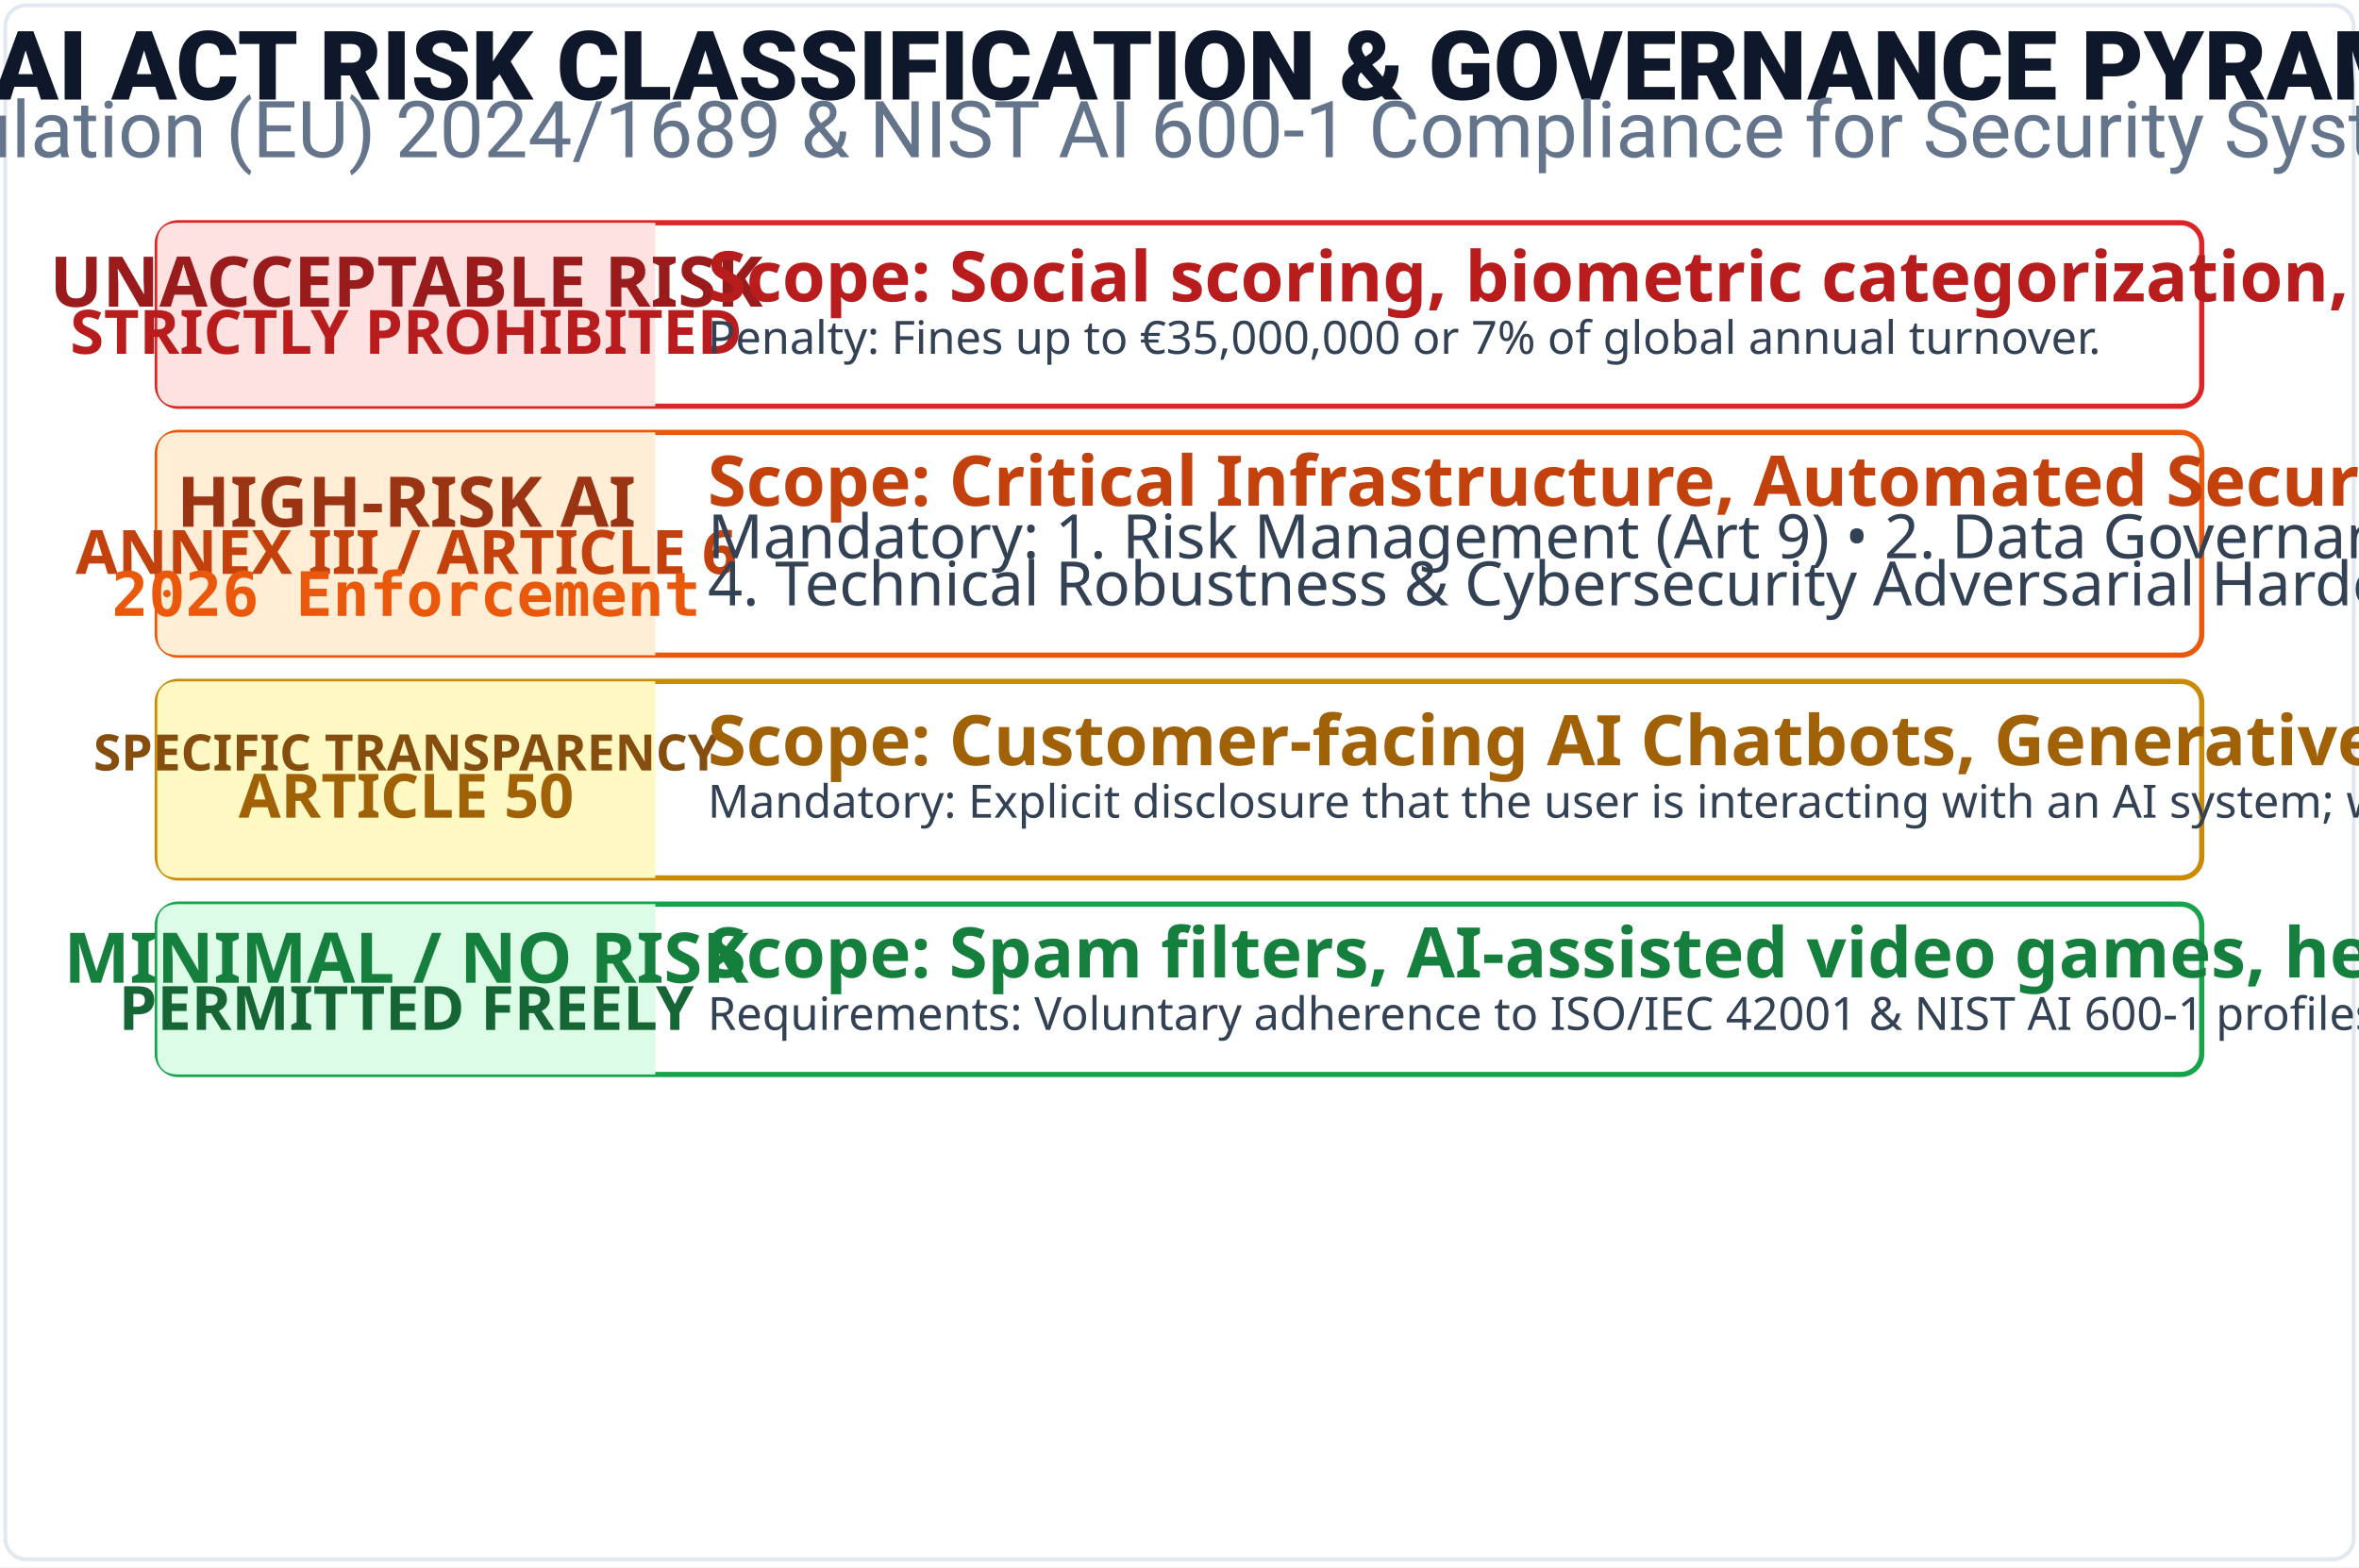
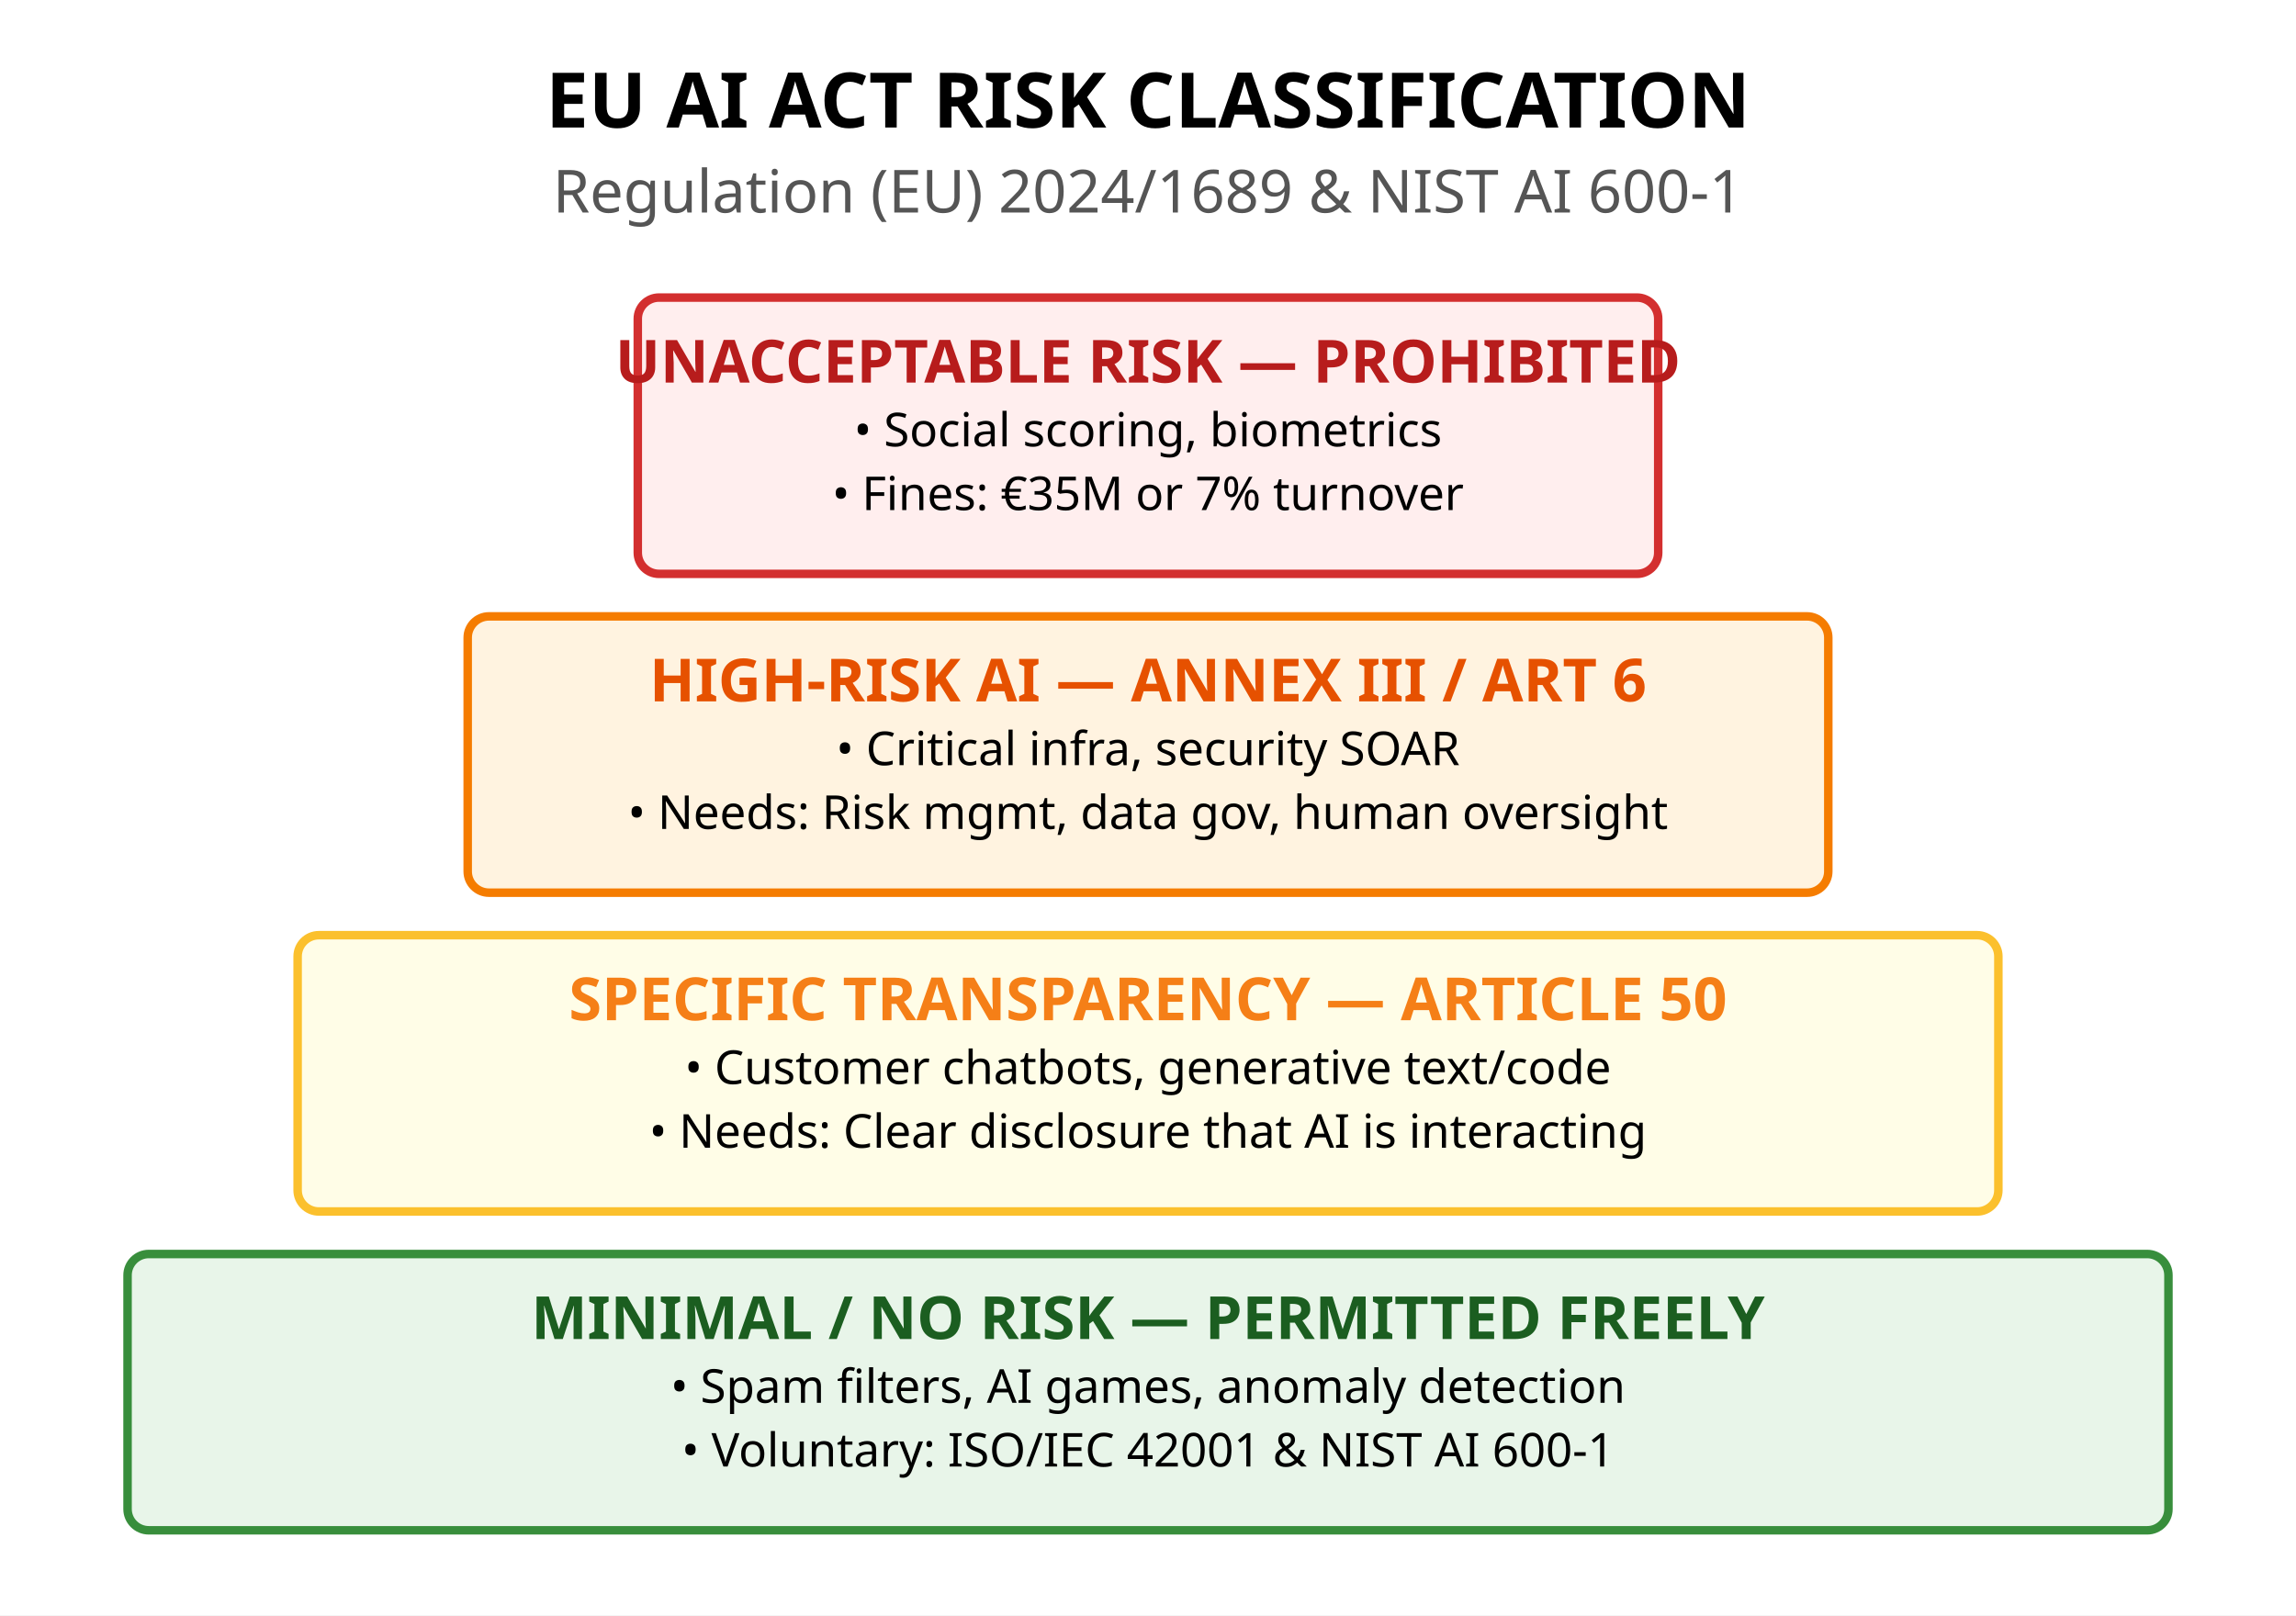
- <svg xmlns="http://www.w3.org/2000/svg" viewBox="0 0 540 358.8" width="100%" height="100%">
-   <rect width="540" height="358.8" fill="#ffffff" />
-   <rect width="537.6" height="355.8" x="1.2" y="1.2" fill="none" stroke="#e2e8f0" stroke-width="0.9" rx="4.8" />
-   <text x="270" y="22.8" fill="#0f172a" font-family="-apple-system, BlinkMacSystemFont, 'Segoe UI', Roboto, sans-serif" font-size="22" font-weight="800" text-anchor="middle">EU AI ACT RISK CLASSIFICATION &amp; GOVERNANCE PYRAMID</text>
-   <text x="270" y="36" fill="#64748b" font-family="-apple-system, BlinkMacSystemFont, 'Segoe UI', Roboto, sans-serif" font-size="18" text-anchor="middle">Regulation (EU) 2024/1689 &amp; NIST AI 600-1 Compliance for Security Systems</text>
-   <g transform="translate(36, 51)">
-     <rect width="468" height="42" fill="#ffffff" stroke="#dc2626" stroke-width="1.2" rx="4.8" />
-     <path d="M 0 4.8 Q 0 0 4.8 0 L 114 0 L 114 42 L 4.8 42 Q 0 42 0 37.2 Z" fill="#fee2e2" />
-     <text x="57" y="19.2" fill="#991b1b" font-family="sans-serif" font-size="16" font-weight="800" text-anchor="middle">UNACCEPTABLE RISK</text>
-     <text x="57" y="30" fill="#b91c1c" font-family="sans-serif" font-size="14" font-weight="700" text-anchor="middle">STRICTLY PROHIBITED</text>
-     <text x="126" y="18" fill="#b91c1c" font-family="sans-serif" font-size="16" font-weight="800">Scope: Social scoring, biometric categorization, unconstrained autonomous weapon systems.</text>
-     <text x="126" y="30" fill="#334155" font-family="sans-serif" font-size="10.5">Penalty: Fines up to €35,000,000 or 7% of global annual turnover.</text>
-   </g>
-   <g transform="translate(36, 99)">
-     <rect width="468" height="51" fill="#ffffff" stroke="#ea580c" stroke-width="1.2" rx="4.8" />
-     <path d="M 0 4.8 Q 0 0 4.8 0 L 114 0 L 114 51 L 4.8 51 Q 0 51 0 46.2 Z" fill="#ffedd5" />
-     <text x="57" y="21.6" fill="#9a3412" font-family="sans-serif" font-size="16" font-weight="800" text-anchor="middle">HIGH-RISK AI</text>
-     <text x="57" y="32.4" fill="#c2410c" font-family="sans-serif" font-size="14" font-weight="700" text-anchor="middle">ANNEX III / ARTICLE 6</text>
-     <text x="57" y="42" fill="#ea580c" font-family="monospace" font-size="14" font-weight="700" text-anchor="middle">2026 Enforcement</text>
-     <text x="126" y="16.8" fill="#c2410c" font-family="sans-serif" font-size="16" font-weight="800">Scope: Critical Infrastructure, Automated Security SOAR, Cyber Vulnerability Profiling.</text>
-     <text x="126" y="28.8" fill="#334155" font-family="sans-serif" font-size="14">Mandatory: 1. Risk Management (Art 9) • 2. Data Governance (Art 10) • 3. Human Gate (Art 14)</text>
-     <text x="126" y="39.6" fill="#334155" font-family="sans-serif" font-size="14">4. Technical Robustness &amp; Cybersecurity Adversarial Hardening (Art 15)</text>
-   </g>
-   <g transform="translate(36, 156)">
-     <rect width="468" height="45" fill="#ffffff" stroke="#ca8a04" stroke-width="1.2" rx="4.8" />
-     <path d="M 0 4.8 Q 0 0 4.8 0 L 114 0 L 114 45 L 4.8 45 Q 0 45 0 40.2 Z" fill="#fef9c3" />
-     <text x="57" y="20.4" fill="#854d0e" font-family="sans-serif" font-size="11.5" font-weight="800" text-anchor="middle">SPECIFIC TRANSPARENCY</text>
-     <text x="57" y="31.2" fill="#a16207" font-family="sans-serif" font-size="14" font-weight="700" text-anchor="middle">ARTICLE 50</text>
-     <text x="126" y="19.2" fill="#a16207" font-family="sans-serif" font-size="16" font-weight="800">Scope: Customer-facing AI Chatbots, Generative Text/Code Assistants, Synthetic Media.</text>
-     <text x="126" y="31.2" fill="#334155" font-family="sans-serif" font-size="10.5">Mandatory: Explicit disclosure that the user is interacting with an AI system; watermarking.</text>
-   </g>
-   <g transform="translate(36, 207)">
-     <rect width="468" height="39" fill="#ffffff" stroke="#16a34a" stroke-width="1.2" rx="4.8" />
-     <path d="M 0 4.8 Q 0 0 4.8 0 L 114 0 L 114 39 L 4.8 39 Q 0 39 0 34.2 Z" fill="#dcfce7" />
-     <text x="57" y="18" fill="#15803d" font-family="sans-serif" font-size="16" font-weight="800" text-anchor="middle">MINIMAL / NO RISK</text>
-     <text x="57" y="28.8" fill="#166534" font-family="sans-serif" font-size="14" font-weight="700" text-anchor="middle">PERMITTED FREELY</text>
-     <text x="126" y="16.8" fill="#15803d" font-family="sans-serif" font-size="16" font-weight="800">Scope: Spam filters, AI-assisted video games, heuristic anomaly baselines.</text>
-     <text x="126" y="28.8" fill="#334155" font-family="sans-serif" font-size="10.5">Requirements: Voluntary adherence to ISO/IEC 42001 &amp; NIST AI 600-1 profiles.</text>
-   </g>
+ <svg xmlns="http://www.w3.org/2000/svg" viewBox="0 0 540 380">
+   <rect width="100%" height="100%" fill="#ffffff" />
+   <text x="270" y="30" font-family="'Segoe UI', sans-serif" font-size="18" font-weight="bold" text-anchor="middle" fill="#000">EU AI ACT RISK CLASSIFICATION</text>
+   <text x="270" y="50" font-family="'Segoe UI', sans-serif" font-size="14" font-weight="normal" text-anchor="middle" fill="#555">Regulation (EU) 2024/1689 &amp; NIST AI 600-1</text>
+   <rect x="150" y="70" width="240" height="65" rx="5" fill="#ffeeee" stroke="#d32f2f" stroke-width="2" />
+   <text x="270" y="90" font-family="'Segoe UI', sans-serif" font-size="14" font-weight="bold" text-anchor="middle" fill="#b71c1c">UNACCEPTABLE RISK — PROHIBITED</text>
+   <text x="270" y="105" font-family="'Segoe UI', sans-serif" font-size="11" text-anchor="middle" fill="#000">• Social scoring, biometrics</text>
+   <text x="270" y="120" font-family="'Segoe UI', sans-serif" font-size="11" text-anchor="middle" fill="#000">• Fines: €35M or 7% turnover</text>
+   <rect x="110" y="145" width="320" height="65" rx="5" fill="#fff3e0" stroke="#f57c00" stroke-width="2" />
+   <text x="270" y="165" font-family="'Segoe UI', sans-serif" font-size="14" font-weight="bold" text-anchor="middle" fill="#e65100">HIGH-RISK AI — ANNEX III / ART 6</text>
+   <text x="270" y="180" font-family="'Segoe UI', sans-serif" font-size="11" text-anchor="middle" fill="#000">• Critical infra, security SOAR</text>
+   <text x="270" y="195" font-family="'Segoe UI', sans-serif" font-size="11" text-anchor="middle" fill="#000">• Needs: Risk mgmt, data gov, human oversight</text>
+   <rect x="70" y="220" width="400" height="65" rx="5" fill="#fffde7" stroke="#fbc02d" stroke-width="2" />
+   <text x="270" y="240" font-family="'Segoe UI', sans-serif" font-size="14" font-weight="bold" text-anchor="middle" fill="#f57f17">SPECIFIC TRANSPARENCY — ARTICLE 50</text>
+   <text x="270" y="255" font-family="'Segoe UI', sans-serif" font-size="11" text-anchor="middle" fill="#000">• Customer chatbots, generative text/code</text>
+   <text x="270" y="270" font-family="'Segoe UI', sans-serif" font-size="11" text-anchor="middle" fill="#000">• Needs: Clear disclosure that AI is interacting</text>
+   <rect x="30" y="295" width="480" height="65" rx="5" fill="#e8f5e9" stroke="#388e3c" stroke-width="2" />
+   <text x="270" y="315" font-family="'Segoe UI', sans-serif" font-size="14" font-weight="bold" text-anchor="middle" fill="#1b5e20">MINIMAL / NO RISK — PERMITTED FREELY</text>
+   <text x="270" y="330" font-family="'Segoe UI', sans-serif" font-size="11" text-anchor="middle" fill="#000">• Spam filters, AI games, anomaly detection</text>
+   <text x="270" y="345" font-family="'Segoe UI', sans-serif" font-size="11" text-anchor="middle" fill="#000">• Voluntary: ISO/IEC 42001 &amp; NIST AI 600-1</text>
</svg>
